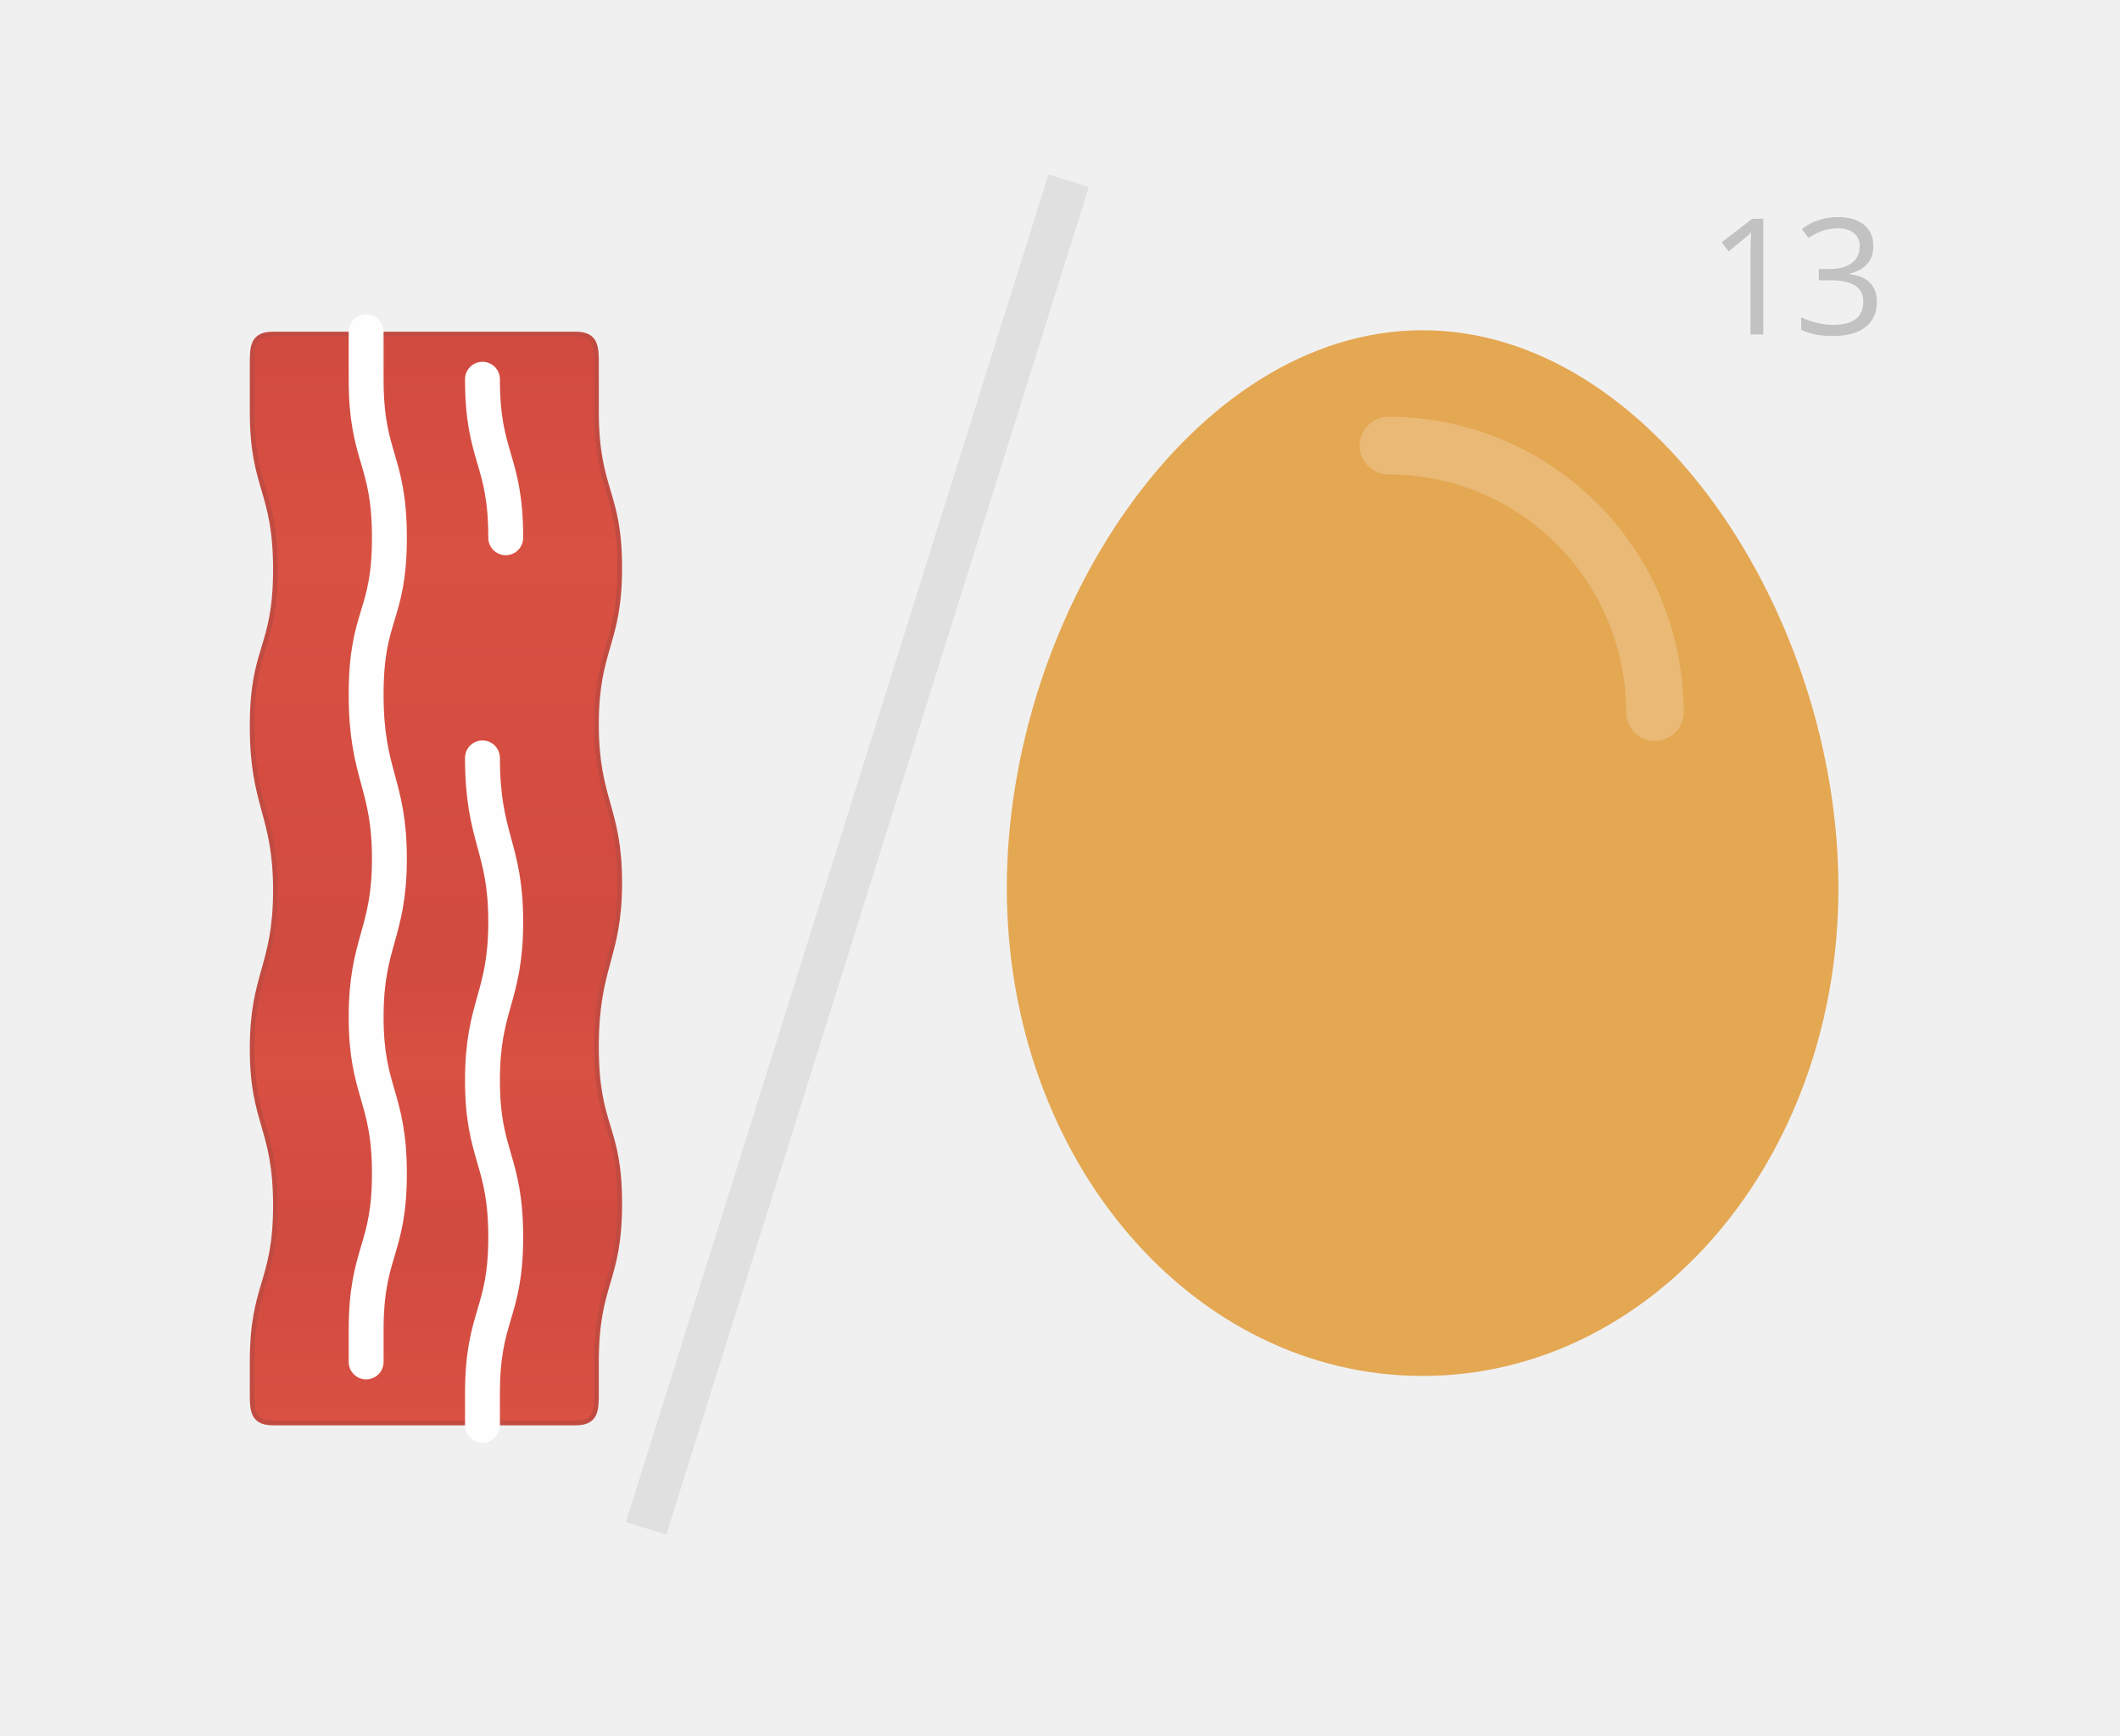
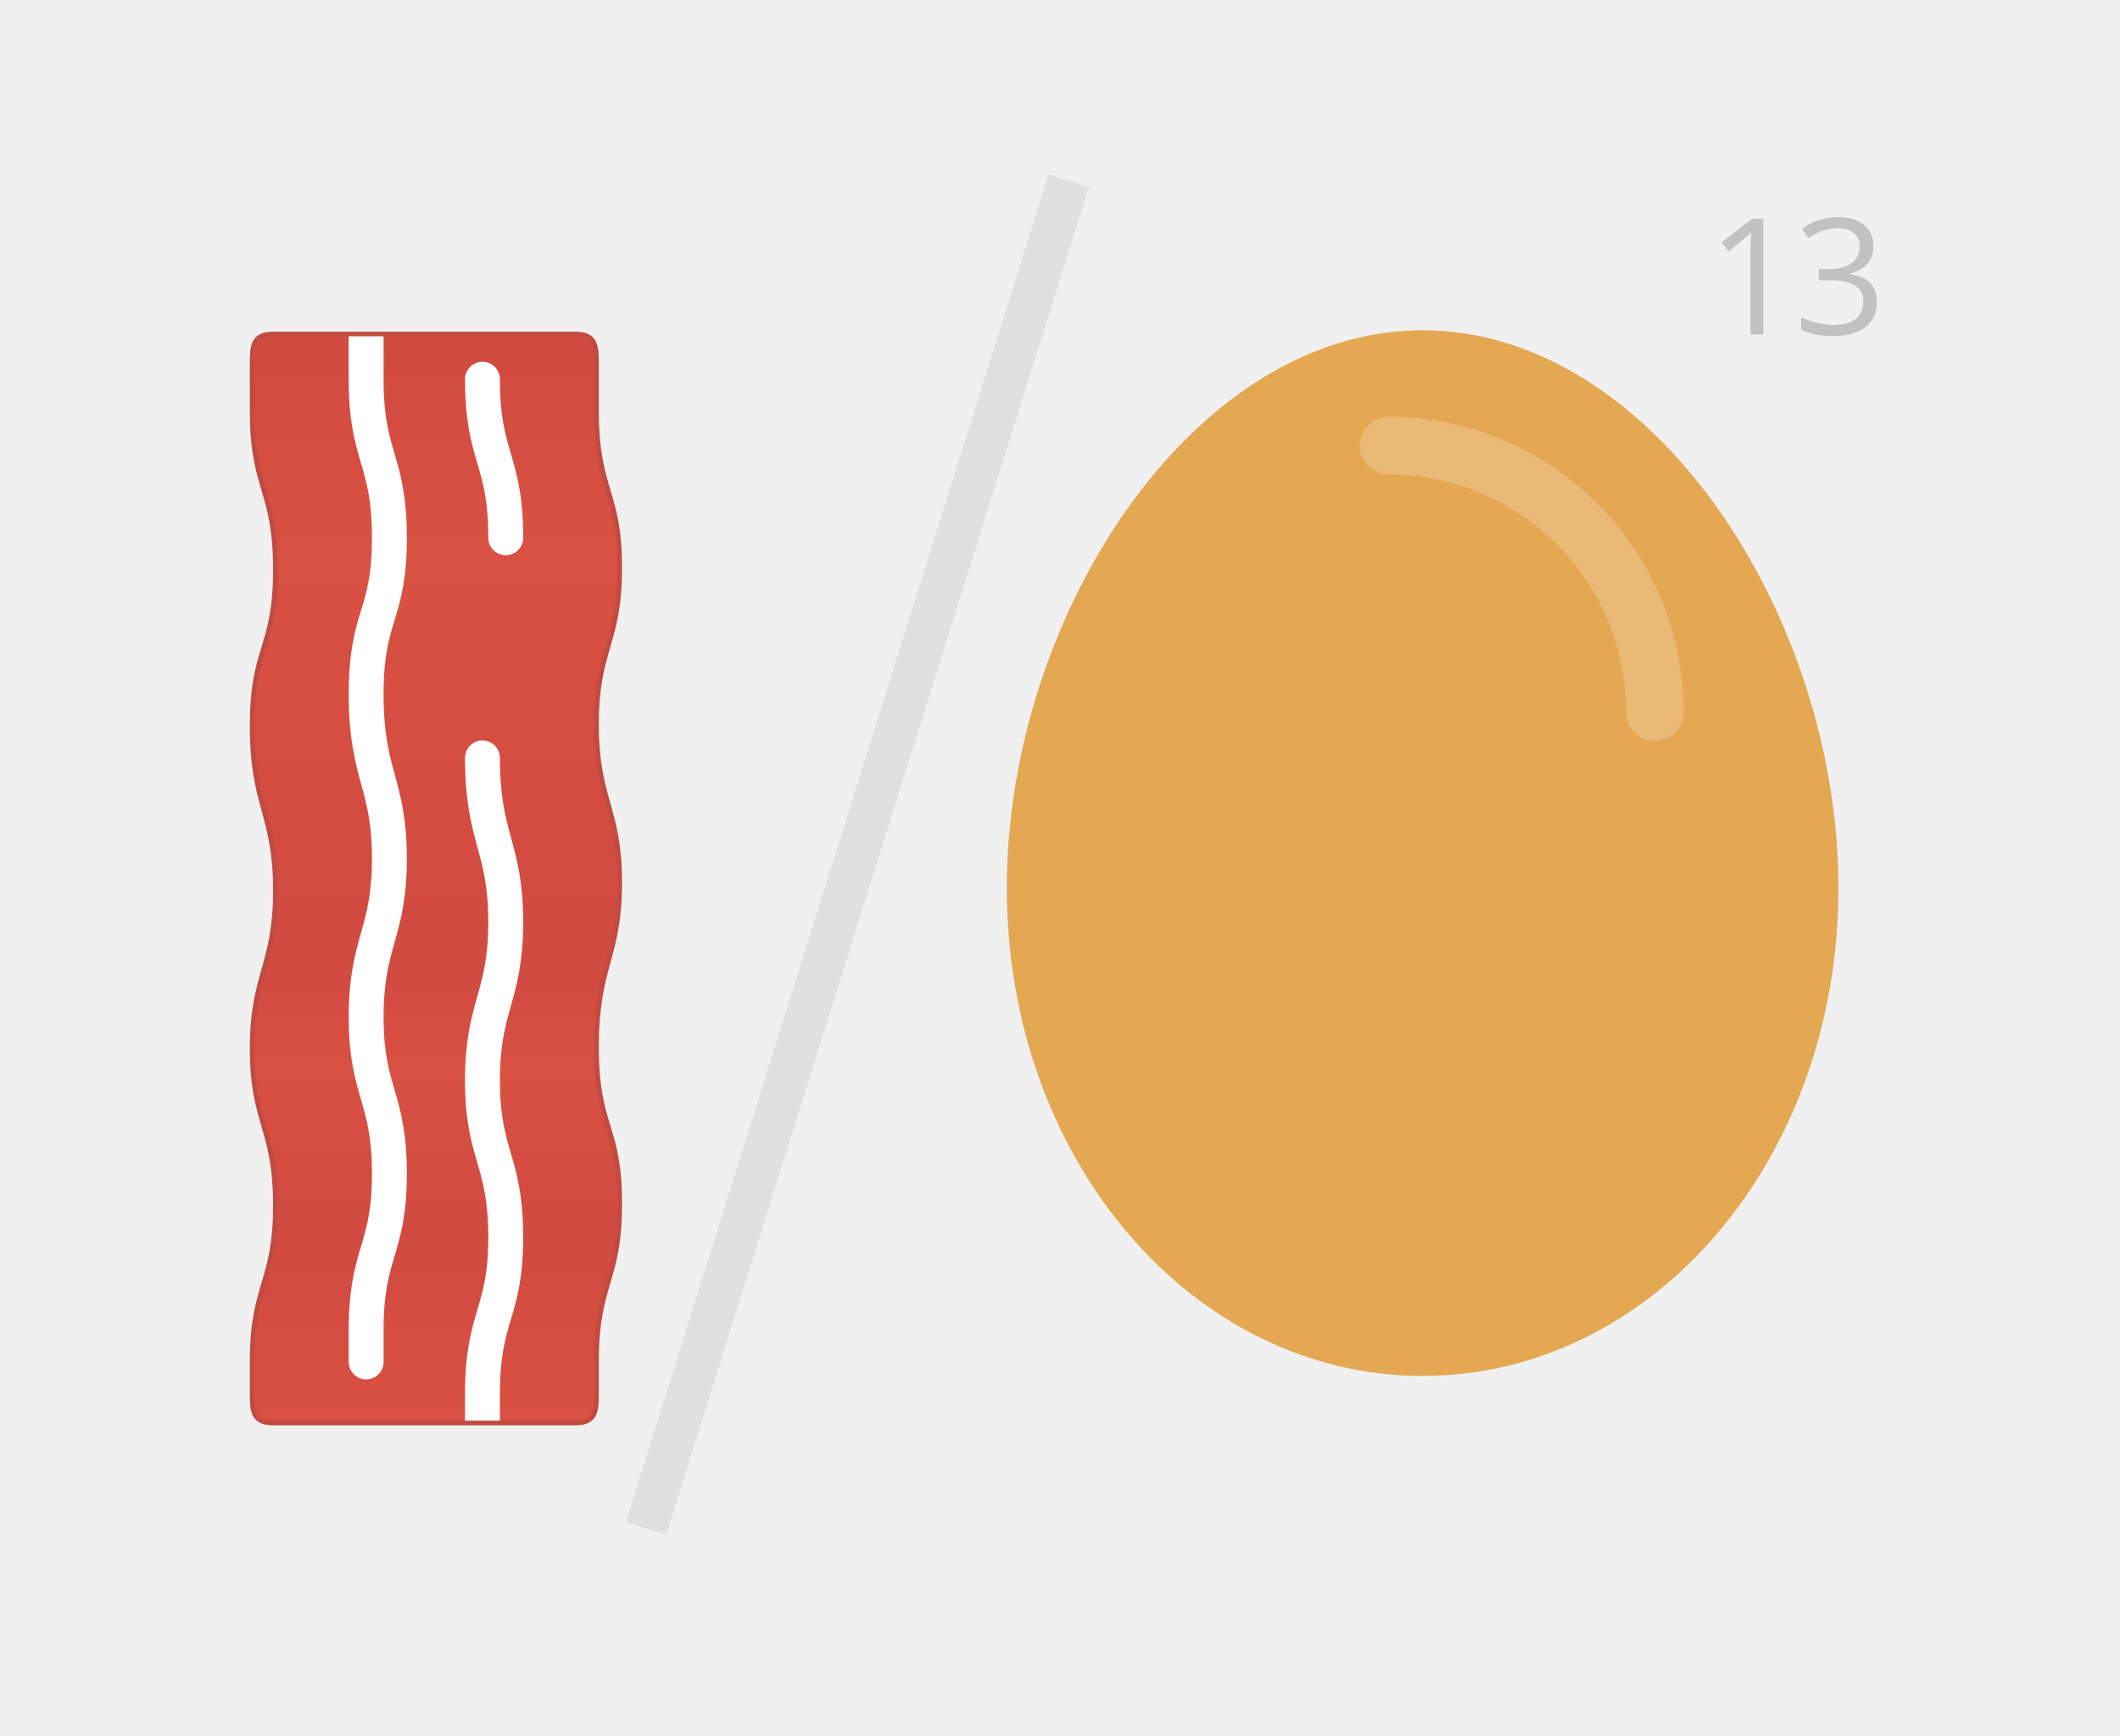
- <svg xmlns="http://www.w3.org/2000/svg" version="1.1" id="bacon-and-eggs" x="0px" y="0px" width="367.86px" height="301.16px" viewBox="0 0 367.86 301.16" enable-background="new 0 0 367.86 301.16" xml:space="preserve">
-   <path fill="#C2C2C2" d="M305.973,58.021h-2.225V43.717c0-1.189,0.037-2.314,0.11-3.377c-0.192,0.192-0.407,0.394-0.646,0.604  c-0.238,0.211-1.328,1.103-3.268,2.677l-1.209-1.564l5.312-4.105h1.922v20.069H305.973z" />
-   <path fill="#C2C2C2" d="M325.059,42.674c0,1.281-0.359,2.329-1.076,3.144c-0.721,0.814-1.736,1.359-3.055,1.634v0.109  c1.609,0.202,2.805,0.714,3.582,1.538c0.777,0.823,1.166,1.903,1.166,3.239c0,1.913-0.662,3.384-1.988,4.414  c-1.328,1.029-3.213,1.544-5.656,1.544c-1.062,0-2.035-0.08-2.918-0.24c-0.883-0.16-1.74-0.441-2.574-0.844v-2.169  c0.869,0.43,1.797,0.757,2.781,0.981c0.982,0.224,1.914,0.336,2.793,0.336c3.469,0,5.203-1.359,5.203-4.077  c0-2.435-1.914-3.651-5.738-3.651H315.6v-1.963h2.006c1.564,0,2.805-0.346,3.721-1.037c0.914-0.69,1.371-1.649,1.371-2.876  c0-0.979-0.336-1.747-1.008-2.306c-0.674-0.559-1.586-0.838-2.738-0.838c-0.879,0-1.707,0.119-2.486,0.357  c-0.775,0.238-1.664,0.677-2.662,1.317l-1.152-1.537c0.822-0.649,1.771-1.16,2.85-1.53c1.074-0.371,2.207-0.557,3.396-0.557  c1.949,0,3.465,0.446,4.545,1.339S325.059,41.118,325.059,42.674z" />
-   <rect id="slash" x="145.095" y="25.735" transform="matrix(0.9542 0.2992 -0.2992 0.9542 51.1761 -37.7194)" fill="#E0E0E0" width="7.344" height="245.059" />
+ <svg xmlns="http://www.w3.org/2000/svg" xmlns:xlink="http://www.w3.org/1999/xlink" version="1.1" id="bacon-and-eggs" x="0px" y="0px" width="367.86px" height="301.16px" viewBox="0 0 367.86 301.16" enable-background="new 0 0 367.86 301.16" xml:space="preserve">
+   <path fill="#C2C2C2" d="M305.973,58.021h-2.225V43.717c0-1.189,0.037-2.314,0.108-3.377c-0.19,0.192-0.405,0.394-0.646,0.604  c-0.237,0.211-1.328,1.103-3.269,2.677l-1.209-1.564l5.312-4.105h1.922v20.069H305.973z" />
+   <path fill="#C2C2C2" d="M325.059,42.674c0,1.281-0.359,2.329-1.076,3.144c-0.721,0.814-1.736,1.359-3.055,1.634v0.109  c1.609,0.202,2.805,0.714,3.582,1.538c0.777,0.823,1.166,1.903,1.166,3.239c0,1.913-0.662,3.384-1.988,4.414  c-1.328,1.029-3.213,1.544-5.656,1.544c-1.062,0-2.035-0.08-2.918-0.24c-0.883-0.16-1.74-0.441-2.574-0.844v-2.169  c0.869,0.43,1.797,0.757,2.781,0.981c0.982,0.224,1.914,0.336,2.793,0.336c3.469,0,5.203-1.359,5.203-4.077  c0-2.435-1.914-3.651-5.738-3.651H315.6v-1.963h2.006c1.564,0,2.805-0.346,3.721-1.037c0.914-0.69,1.371-1.649,1.371-2.876  c0-0.979-0.336-1.747-1.008-2.306c-0.674-0.559-1.586-0.838-2.738-0.838c-0.879,0-1.707,0.119-2.486,0.357  c-0.771,0.238-1.664,0.677-2.662,1.317l-1.148-1.537c0.818-0.649,1.77-1.16,2.85-1.53c1.074-0.371,2.207-0.557,3.396-0.557  c1.945,0,3.465,0.446,4.545,1.339S325.059,41.118,325.059,42.674z" />
+   <rect id="slash" x="145.102" y="25.729" transform="matrix(0.9542 0.2993 -0.2993 0.9542 51.188 -37.7284)" fill="#E0E0E0" width="7.345" height="245.065" />
  <g id="letter-i" opacity="0.9" enable-background="new    ">
-     <linearGradient id="SVGID_1_" gradientUnits="userSpaceOnUse" x1="75.644" y1="736.738" x2="75.644" y2="547.795" gradientTransform="matrix(1 0 0 1 0 -489.8398)">
+     <linearGradient id="SVGID_1_" gradientUnits="userSpaceOnUse" x1="75.644" y1="1226.578" x2="75.644" y2="1037.635" gradientTransform="matrix(1 0 0 1 0 -979.6797)">
      <stop offset="0" style="stop-color:#D63F2F" />
      <stop offset="0.172" style="stop-color:#CD382D" />
      <stop offset="0.312" style="stop-color:#D53E2F" />
      <stop offset="0.325" style="stop-color:#D63F2F" />
      <stop offset="0.417" style="stop-color:#CD382D" />
      <stop offset="0.797" style="stop-color:#D63F2F" />
      <stop offset="1" style="stop-color:#CD382D" />
    </linearGradient>
-     <path fill="url(#SVGID_1_)" d="M47.383,246.896c-3.635,0-3.635-2.36-3.635-5.096v-5.479c0-6.849,1.026-10.31,2.021-13.655   c0.992-3.344,2.02-6.801,2.02-13.525c0-6.804-1.044-10.402-2.055-13.886c-1.021-3.521-1.984-6.846-1.984-13.295   c0-6.489,1.019-10.126,2.004-13.642c1-3.567,2.035-7.258,2.035-13.858c0-6.483-1.007-10.192-1.98-13.778   c-1.012-3.729-2.059-7.585-2.059-14.681c0-7.004,1.025-10.383,2.019-13.65c0.993-3.271,2.021-6.653,2.021-13.55   c0-6.933-1.035-10.457-2.036-13.864c-0.985-3.353-2.003-6.819-2.003-13.636V63.05c0-2.734,0-5.096,3.635-5.096H99.87   c3.633,0,3.633,2.362,3.633,5.096v8.251c0,6.977,1.044,10.494,2.054,13.896c1.021,3.435,1.983,6.679,1.983,13.284   c0,6.689-1.027,10.234-2.021,13.662c-0.991,3.42-2.016,6.956-2.016,13.519c0,6.601,1.034,10.291,2.034,13.859   c0.984,3.516,2.003,7.151,2.003,13.641c0,6.376-0.948,9.869-1.951,13.566c-1.026,3.778-2.086,7.688-2.086,14.893   c0,7.123,1.043,10.562,2.052,13.885c1.021,3.362,1.985,6.538,1.985,13.316c0,6.816-1.019,10.281-2.002,13.637   c-1,3.407-2.035,6.932-2.035,13.863v5.479c0,2.734,0,5.098-3.633,5.098H47.383V246.896z" />
-     <path fill="#BC392D" d="M99.868,58.357c3.086,0,3.229,1.609,3.229,4.692V71.3c0,7.035,1.053,10.581,2.071,14.01   c1.011,3.406,1.966,6.623,1.966,13.169c0,6.632-1.019,10.148-2.005,13.549c-0.999,3.447-2.032,7.011-2.032,13.631   c0,6.656,1.042,10.373,2.049,13.968c1.022,3.65,1.988,7.098,1.988,13.532c0,6.321-0.94,9.79-1.937,13.461   c-1.033,3.806-2.102,7.741-2.102,14.998c0,7.184,1.052,10.647,2.07,14.002c1.012,3.333,1.967,6.479,1.967,13.198   c0,6.76-0.964,10.045-1.986,13.521c-1.008,3.436-2.051,6.986-2.051,13.979v5.479c0,3.083-0.144,4.692-3.229,4.692H47.383   c-3.088,0-3.231-1.609-3.231-4.692v-5.479c0-6.787,1.02-10.221,2.005-13.539c1-3.371,2.034-6.857,2.034-13.643   c0-6.859-1.052-10.488-2.069-13.998c-1.014-3.492-1.97-6.791-1.97-13.183c0-6.437,0.967-9.882,1.989-13.531   c1.008-3.595,2.05-7.312,2.05-13.969c0-6.538-1.014-10.272-1.993-13.884c-1.006-3.704-2.046-7.533-2.046-14.575   c0-6.944,0.973-10.145,2.002-13.533c1.002-3.299,2.037-6.71,2.037-13.667c0-6.991-1.043-10.543-2.052-13.978   c-1.021-3.479-1.987-6.764-1.987-13.522v-8.251c0-3.083,0.145-4.692,3.231-4.692h52.484 M99.868,57.55c-4.037,0-48.447,0-52.484,0   c-4.039,0-4.039,2.75-4.039,5.5s0,8.251,0,8.251c0,13.75,4.039,13.75,4.039,27.5s-4.039,13.148-4.039,27.2   c0,14.05,4.039,15.368,4.039,28.459c0,13.093-4.039,14.408-4.039,27.5s4.039,13.771,4.039,27.181   c0,13.411-4.039,13.45-4.039,27.183c0,0,0,2.729,0,5.479s0,5.5,4.039,5.5c4.037,0,48.447,0,52.484,0c4.037,0,4.037-2.75,4.037-5.5   s0-5.479,0-5.479c0-13.75,4.036-13.75,4.036-27.5s-4.036-13.15-4.036-27.201c0-14.052,4.036-15.367,4.036-28.459   c0-13.091-4.036-14.409-4.036-27.5s4.036-13.769,4.036-27.181c0-13.411-4.036-13.43-4.036-27.18V63.05   C103.905,60.3,103.905,57.55,99.868,57.55L99.868,57.55z" />
-     <path id="fat-1" fill="none" stroke="#FFFFFF" stroke-width="6.056" stroke-linecap="round" stroke-miterlimit="10" d="   M63.532,57.55c0,2.75,0,8.251,0,8.251c0,13.75,4.036,13.75,4.036,27.5s-4.036,13.148-4.036,27.199s4.036,15.369,4.036,28.46   c0,13.093-4.036,14.408-4.036,27.5s4.036,13.771,4.036,27.181c0,13.411-4.036,13.448-4.036,27.183c0,0,0,2.729,0,5.479" />
-     <path id="fat-2" fill="none" stroke="#FFFFFF" stroke-width="6.056" stroke-linecap="round" stroke-miterlimit="10" d="   M83.717,65.801c0,13.75,4.037,13.75,4.037,27.5" />
-     <path id="fat-3" fill="none" stroke="#FFFFFF" stroke-width="6.056" stroke-linecap="round" stroke-miterlimit="10" d="   M83.717,131.501c0,14.05,4.037,15.368,4.037,28.459c0,13.093-4.037,14.408-4.037,27.5s4.037,13.771,4.037,27.183   c0,13.409-4.037,13.448-4.037,27.181c0,0,0,2.729,0,5.479" />
+     <path fill="url(#SVGID_1_)" d="M47.383,246.896c-3.635,0-3.635-2.36-3.635-5.098v-5.479c0-6.848,1.026-10.311,2.021-13.654   c0.992-3.344,2.02-6.801,2.02-13.525c0-6.804-1.044-10.4-2.055-13.886c-1.021-3.521-1.984-6.846-1.984-13.295   c0-6.489,1.019-10.126,2.004-13.642c1-3.567,2.035-7.258,2.035-13.858c0-6.483-1.007-10.192-1.98-13.778   c-1.012-3.729-2.059-7.585-2.059-14.681c0-7.004,1.025-10.383,2.019-13.65c0.993-3.271,2.021-6.653,2.021-13.55   c0-6.933-1.035-10.457-2.036-13.864c-0.985-3.353-2.003-6.819-2.003-13.636V63.05c0-2.734,0-5.096,3.635-5.096H99.87   c3.633,0,3.633,2.362,3.633,5.096v8.251c0,6.977,1.044,10.494,2.054,13.896c1.021,3.435,1.983,6.679,1.983,13.284   c0,6.689-1.027,10.234-2.021,13.662c-0.991,3.42-2.016,6.956-2.016,13.519c0,6.601,1.034,10.291,2.034,13.859   c0.984,3.516,2.003,7.151,2.003,13.641c0,6.376-0.948,9.869-1.951,13.566c-1.026,3.776-2.086,7.688-2.086,14.893   c0,7.123,1.043,10.562,2.052,13.885c1.021,3.362,1.985,6.538,1.985,13.316c0,6.816-1.019,10.281-2.002,13.637   c-1,3.407-2.035,6.932-2.035,13.863v5.479c0,2.734,0,5.098-3.633,5.098H47.383V246.896z" />
+     <path fill="#BC392D" d="M99.868,58.357c3.086,0,3.229,1.609,3.229,4.692V71.3c0,7.035,1.053,10.581,2.071,14.01   c1.011,3.406,1.966,6.623,1.966,13.169c0,6.632-1.019,10.148-2.005,13.549c-0.999,3.447-2.032,7.011-2.032,13.631   c0,6.656,1.042,10.373,2.049,13.968c1.022,3.65,1.988,7.098,1.988,13.532c0,6.321-0.94,9.79-1.937,13.461   c-1.033,3.806-2.102,7.741-2.102,14.998c0,7.184,1.052,10.647,2.07,14.002c1.012,3.333,1.967,6.479,1.967,13.198   c0,6.76-0.964,10.045-1.986,13.521c-1.008,3.437-2.051,6.986-2.051,13.979v5.479c0,3.083-0.144,4.692-3.229,4.692H47.383   c-3.088,0-3.231-1.609-3.231-4.692v-5.479c0-6.787,1.02-10.221,2.005-13.539c1-3.371,2.034-6.857,2.034-13.645   c0-6.857-1.052-10.486-2.069-13.996c-1.014-3.492-1.97-6.791-1.97-13.185c0-6.438,0.967-9.882,1.989-13.531   c1.008-3.595,2.05-7.312,2.05-13.969c0-6.538-1.014-10.272-1.993-13.884c-1.006-3.704-2.046-7.533-2.046-14.575   c0-6.944,0.973-10.145,2.002-13.533c1.002-3.299,2.037-6.71,2.037-13.667c0-6.991-1.043-10.543-2.052-13.978   c-1.021-3.479-1.987-6.764-1.987-13.522v-8.251c0-3.083,0.145-4.692,3.231-4.692h52.484 M99.868,57.55c-4.037,0-48.447,0-52.484,0   c-4.039,0-4.039,2.75-4.039,5.5s0,8.251,0,8.251c0,13.75,4.039,13.75,4.039,27.5s-4.039,13.148-4.039,27.2   c0,14.05,4.039,15.368,4.039,28.459c0,13.093-4.039,14.408-4.039,27.5s4.039,13.771,4.039,27.181   c0,13.411-4.039,13.45-4.039,27.185c0,0,0,2.729,0,5.479s0,5.5,4.039,5.5c4.037,0,48.447,0,52.484,0c4.037,0,4.037-2.75,4.037-5.5   s0-5.479,0-5.479c0-13.75,4.036-13.75,4.036-27.5s-4.036-13.15-4.036-27.201c0-14.053,4.036-15.367,4.036-28.459   c0-13.091-4.036-14.409-4.036-27.5s4.036-13.769,4.036-27.181c0-13.411-4.036-13.43-4.036-27.18V63.05   C103.905,60.3,103.905,57.55,99.868,57.55L99.868,57.55z" />
+     <g>
+       <defs>
+         <rect id="SVGID_2_" x="47.384" y="58.352" width="52.486" height="188.137" />
+       </defs>
+       <clipPath id="SVGID_3_">
+         <use xlink:href="#SVGID_2_" overflow="visible" />
+       </clipPath>
+       <path cx="67.568" cy="148.96" id="fat-1" clip-path="url(#SVGID_3_)" fill="none" stroke="#FFFFFF" stroke-width="6.056" stroke-linecap="round" stroke-miterlimit="10" d="    M63.532,57.55c0,2.75,0,8.251,0,8.251c0,13.75,4.036,13.75,4.036,27.5s-4.036,13.148-4.036,27.199s4.036,15.369,4.036,28.46    c0,13.093-4.036,14.408-4.036,27.5s4.036,13.771,4.036,27.181c0,13.411-4.036,13.448-4.036,27.185c0,0,0,2.729,0,5.479" />
+       <path cx="85.1" cy="77.316" id="fat-2" clip-path="url(#SVGID_3_)" fill="none" stroke="#FFFFFF" stroke-width="6.056" stroke-linecap="round" stroke-miterlimit="10" d="    M83.717,65.801c0,13.75,4.037,13.75,4.037,27.5" />
+       <path cx="83.717" cy="187.46" id="fat-3" clip-path="url(#SVGID_3_)" fill="none" stroke="#FFFFFF" stroke-width="6.056" stroke-linecap="round" stroke-miterlimit="10" d="    M83.717,131.501c0,14.05,4.037,15.368,4.037,28.459c0,13.093-4.037,14.408-4.037,27.5s4.037,13.771,4.037,27.183    c0,13.409-4.037,13.448-4.037,27.183c0,0,0,2.729,0,5.479" />
+     </g>
  </g>
  <g id="letter-o">
-     <g id="egg-cracked" opacity="0" cx="250.852" cy="152.426">
-       <path id="egg-whites" fill="#FFFFFF" stroke="#E0E0E0" stroke-miterlimit="10" d="M352.674,160.873    c0,32.419-21.02,55.251-45.09,73.331c-16.562,12.438-37.147,39.64-59.457,39.64c-24.592,0-47.092-29.765-64.414-44.595    c-21.23-18.176-34.685-44.187-34.685-74.321c0-54.729,44.367-99.098,99.099-99.098c38.688,0,59.49,22.17,75.809,54.503    C330.702,123.736,352.674,144.833,352.674,160.873z" />
+     <g id="egg-cracked" opacity="0">
+       <path id="egg-whites" fill="#FFFFFF" stroke="#E0E0E0" stroke-miterlimit="10" d="M352.674,160.873    c0,32.419-21.02,55.251-45.09,73.331c-16.562,12.438-37.147,39.64-59.457,39.64c-24.592,0-47.092-29.765-64.416-44.595    c-21.23-18.176-34.685-44.187-34.685-74.321c0-54.729,44.367-99.098,99.101-99.098c38.688,0,59.49,22.17,75.809,54.503    C330.702,123.736,352.674,144.833,352.674,160.873z" />
      <g id="egg-yolk">
-         <radialGradient id="SVGID_2_" cx="-691.814" cy="1065.852" r="92.051" fx="-707.734" fy="1022.464" gradientTransform="matrix(0.4037 0 0 0.4037 513.4122 -292.5906)" gradientUnits="userSpaceOnUse">
+         <radialGradient id="SVGID_4_" cx="-332.677" cy="2279.227" r="92.051" fx="-348.597" fy="2235.839" gradientTransform="matrix(0.4037 0 0 0.4037 368.4278 -782.4304)" gradientUnits="userSpaceOnUse">
          <stop offset="0" style="stop-color:#FFD24E" />
          <stop offset="0.544" style="stop-color:#FED14C" />
          <stop offset="0.8" style="stop-color:#FBCC44" />
          <stop offset="0.995" style="stop-color:#F5C338" />
          <stop offset="1" style="stop-color:#F5C337" />
        </radialGradient>
-         <circle fill="url(#SVGID_2_)" cx="235.741" cy="142.538" r="37.161" />
+         <circle fill="url(#SVGID_4_)" cx="235.741" cy="142.538" r="37.161" />
        <path opacity="0.75" fill="none" stroke="#FFFFFF" stroke-width="4.955" stroke-linecap="round" stroke-linejoin="round" stroke-miterlimit="10" enable-background="new    " d="     M208.489,142.539c0-6.588,2.336-12.63,6.229-17.342c4.998-6.053,12.562-9.91,21.021-9.91" />
      </g>
    </g>
    <g id="egg-whole">
-       <path fill="#E4A752" d="M319.002,154.075c0,47.27-32.303,84.655-72.15,84.655s-72.149-37.389-72.149-84.655    c0-47.268,32.301-96.775,72.149-96.775S319.002,106.807,319.002,154.075z" />
+       <path fill="#E4A752" d="M319.002,154.075c0,47.27-32.303,84.655-72.15,84.655s-72.149-37.391-72.149-84.655    c0-47.268,32.301-96.775,72.149-96.775S319.002,106.807,319.002,154.075z" />
      <g id="crack-1" opacity="0">
-         <path fill="#FFFFFF" d="M190.448,94.934l13.17,22.533l0.289,0.495l-0.227,0.462l-7.422,15.238l-0.082-0.983l10.539,14.775     l0.25,0.351l-0.09,0.397l-6.533,29.212c-0.025,0.111-0.137,0.184-0.248,0.156c-0.107-0.022-0.18-0.129-0.16-0.236l5.048-29.506     l0.161,0.747L194.604,133.8l-0.333-0.467l0.251-0.516l7.423-15.238l0.062,0.957l-15.672-20.869     c-0.819-1.092-0.602-2.643,0.492-3.463c1.092-0.82,2.643-0.6,3.463,0.493C190.347,94.773,190.399,94.854,190.448,94.934z" />
+         <path fill="#FFFFFF" d="M190.448,94.934l13.17,22.533l0.289,0.495l-0.227,0.462l-7.422,15.238l-0.082-0.983l10.539,14.775     l0.25,0.351l-0.09,0.397l-6.533,29.212c-0.025,0.111-0.137,0.184-0.248,0.156c-0.107-0.022-0.18-0.129-0.16-0.236l5.048-29.506     l0.161,0.747L194.604,133.8l-0.333-0.467l0.251-0.516l7.423-15.238l0.062,0.957l-15.672-20.869     c-0.817-1.092-0.602-2.643,0.492-3.463c1.092-0.82,2.645-0.6,3.463,0.493C190.347,94.773,190.399,94.854,190.448,94.934z" />
      </g>
      <g id="crack-2" opacity="0">
-         <path fill="#FFFFFF" d="M203.329,117.346l3.779,4.287l-0.757-0.436h5h0.845l0.143,0.923l1,5.963l-0.41-0.629l5.166,4.492     c0.127,0.11,0.141,0.308,0.029,0.436c-0.098,0.11-0.256,0.138-0.381,0.068l-5.967-3.338l-0.332-0.185l-0.078-0.466l-1-6.007     l0.985,0.744h-5h-0.458l-0.299-0.256l-3.781-4.332c-0.359-0.418-0.312-1.027,0.104-1.388     C202.334,116.86,202.965,116.928,203.329,117.346z" />
+         <path fill="#FFFFFF" d="M203.329,117.346l3.779,4.287l-0.757-0.436h5h0.845l0.143,0.923l1,5.963l-0.408-0.629l5.166,4.492     c0.127,0.11,0.141,0.308,0.027,0.436c-0.098,0.11-0.256,0.138-0.381,0.068l-5.967-3.338l-0.332-0.185l-0.078-0.466l-1-6.007     l0.985,0.744h-5h-0.458l-0.299-0.256l-3.781-4.332c-0.359-0.418-0.312-1.027,0.104-1.388     C202.334,116.86,202.965,116.928,203.329,117.346z" />
      </g>
      <polyline id="crack-3" fill="none" stroke="#FFFFFF" stroke-linecap="round" stroke-miterlimit="10" stroke-opacity="0" points="    205.93,150.08 230.247,164.131 235.68,179.594   " />
      <g id="crack-4" opacity="0">
        <polyline fill="#E4A752" points="231.851,168.758 255.812,179.234 264.036,191.116    " />
-         <path fill="#FFFFFF" d="M232.079,168.238l23.934,10.543l0.016,0.007c0.082,0.036,0.146,0.095,0.193,0.165l7.814,12.163     l-8.631-11.601l0.209,0.172l-23.977-10.44c-0.279-0.121-0.407-0.444-0.286-0.724c0.121-0.28,0.444-0.407,0.726-0.287     L232.079,168.238z" />
+         <path fill="#FFFFFF" d="M232.079,168.238l23.936,10.543l0.016,0.007c0.082,0.036,0.146,0.095,0.193,0.165l7.812,12.163     l-8.631-11.601l0.209,0.172l-23.977-10.44c-0.279-0.121-0.407-0.444-0.286-0.724c0.121-0.28,0.444-0.407,0.726-0.287     L232.079,168.238z" />
      </g>
-       <path id="shell-highlight" opacity="0.2" fill="none" stroke="#FFFFFF" stroke-width="10" stroke-linecap="round" stroke-linejoin="round" stroke-miterlimit="10" enable-background="new    " d="    M240.913,77.316c11.182,0,21.434,3.966,29.43,10.571c10.271,8.482,16.816,21.317,16.816,35.678" />
+       <path id="shell-highlight" opacity="0.2" fill="none" stroke="#FFFFFF" stroke-width="10" stroke-linecap="round" stroke-linejoin="round" stroke-miterlimit="10" enable-background="new    " d="    M240.913,77.316c11.184,0,21.436,3.966,29.43,10.571c10.271,8.482,16.816,21.317,16.816,35.678" />
    </g>
  </g>
+   <path id="center-bacon" fill="#FFFFFF" stroke="#000000" stroke-miterlimit="10" d="M75.644,152.426" />
+   <path id="center-1-fat" fill="none" stroke="#FFFFFF" stroke-width="6.056" stroke-linecap="round" stroke-miterlimit="10" d="  M67.568,148.96" />
+   <path id="center-2-fat" fill="none" stroke="#FFFFFF" stroke-width="6.056" stroke-linecap="round" stroke-miterlimit="10" d="  M85.1,77.316" />
+   <path id="center-3-fat" fill="none" stroke="#FFFFFF" stroke-width="6.056" stroke-linecap="round" stroke-miterlimit="10" d="  M83.717,187.46" />
</svg>
